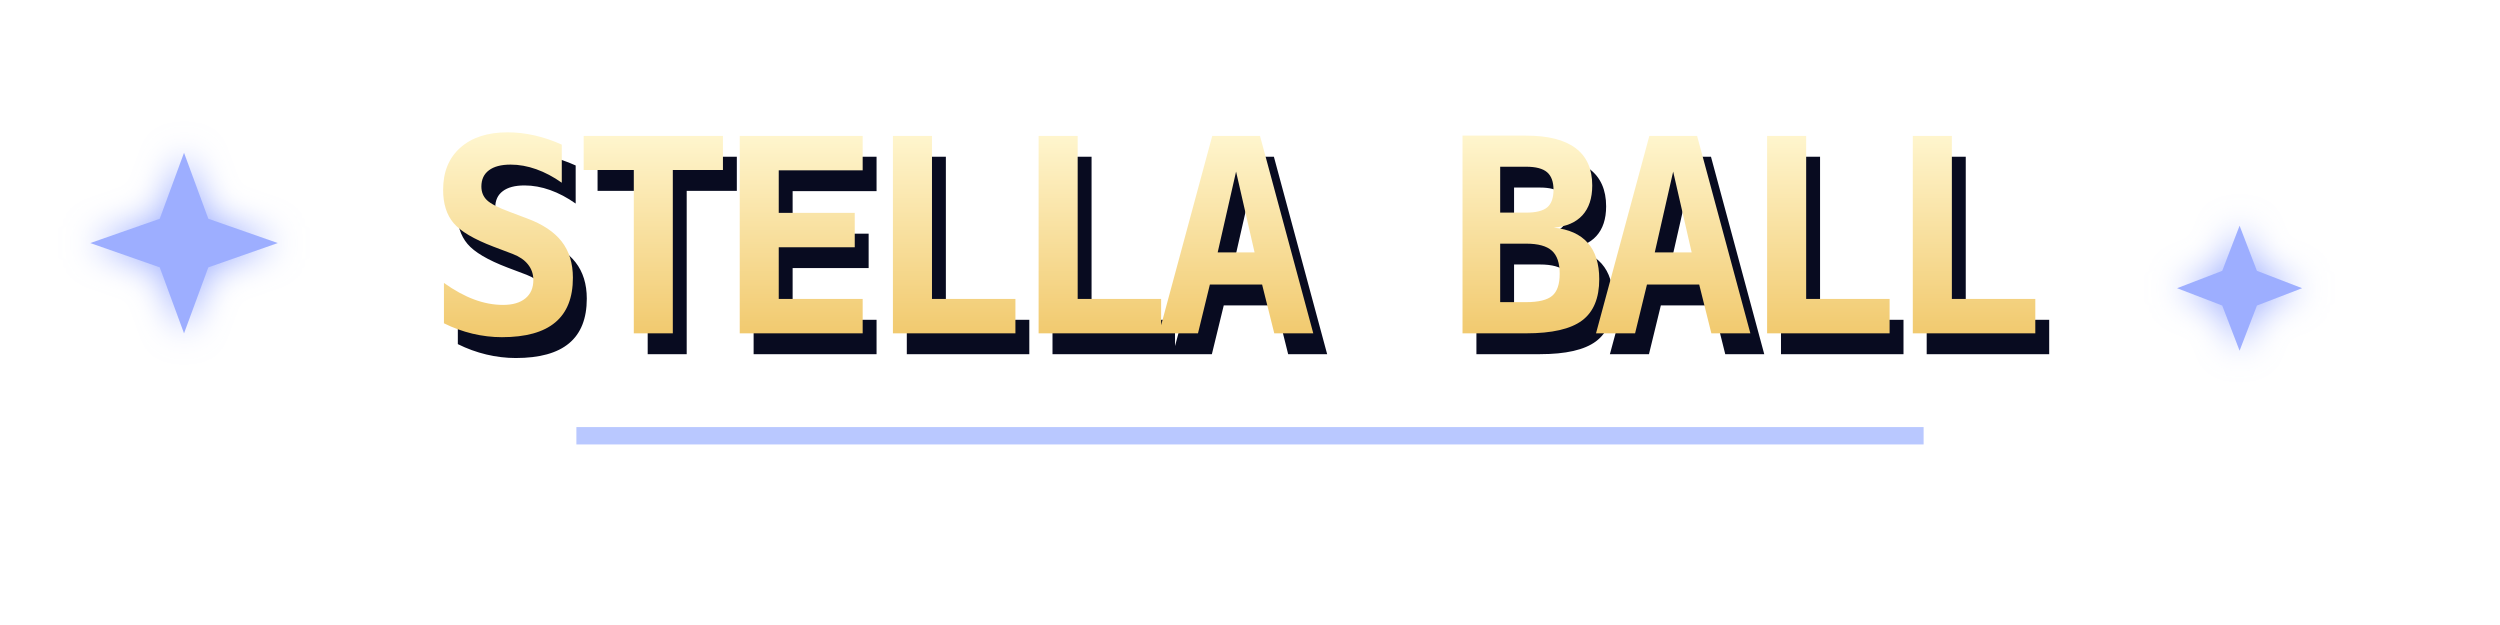
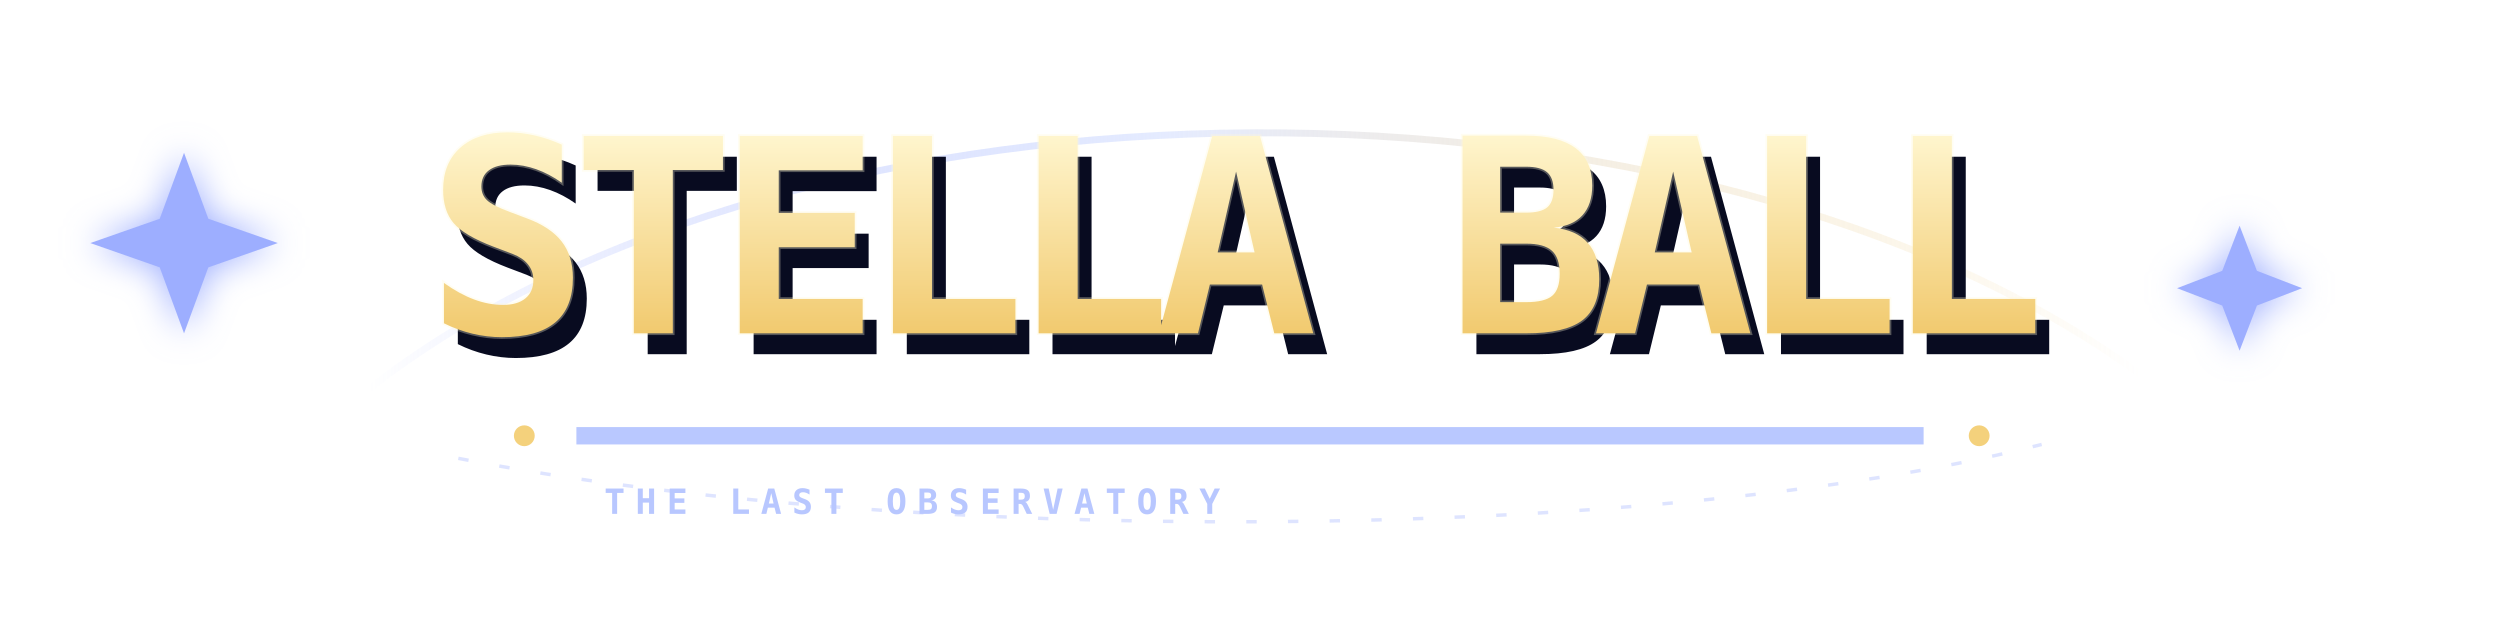
<svg xmlns="http://www.w3.org/2000/svg" viewBox="0 0 720 180" role="img" aria-labelledby="title desc">
  <defs>
    <linearGradient id="stella" x1="0" x2="0" y1="0" y2="1">
      <stop stop-color="#fff6cf" offset="0" />
      <stop stop-color="#f1c96d" offset="1" />
+     </linearGradient>
+     <linearGradient id="orbit" x1="0" x2="1">
+       <stop stop-color="#90a2ff" stop-opacity="0" offset="0" />
+       <stop stop-color="#dfe7ff" stop-opacity=".82" offset=".45" />
+       <stop stop-color="#f3cc78" stop-opacity="0" offset="1" />
    </linearGradient>
    <filter id="glow" x="-20%" y="-30%" width="140%" height="170%">
      <feGaussianBlur stdDeviation="5" result="blur" />
      <feMerge>
        <feMergeNode in="blur" />
        <feMergeNode in="SourceGraphic" />
      </feMerge>
    </filter>
  </defs>
+   <path fill="none" stroke="url(#orbit)" stroke-width="2" d="M105 113C230 14 490 14 618 109" />
+   <path fill="none" stroke="#aebdff" stroke-opacity=".4" stroke-width="1" stroke-dasharray="3 9" d="M132 132C258 157 475 157 588 128" />
  <path fill="#9daeff" d="m53 44 7 19 20 7-20 7-7 19-7-19-20-7 20-7zm592 21 5 13 13 5-13 5-5 13-5-13-13-5 13-5z" filter="url(#glow)" />
-   <text x="360" y="102" fill="#080b20" font-family="monospace" font-size="78" font-weight="900" letter-spacing="-5" text-anchor="middle">STELLA BALL</text>
-   <text x="356" y="96" fill="url(#stella)" font-family="monospace" font-size="78" font-weight="900" letter-spacing="-5" text-anchor="middle">STELLA BALL</text>
+   <text x="360" y="102" fill="#080b20" font-family="Galmuri11,monospace" font-size="78" font-weight="900" letter-spacing="-5" text-anchor="middle">STELLA BALL</text>
+   <text x="356" y="96" fill="url(#stella)" stroke="#fff7d5" stroke-opacity=".32" stroke-width="1" paint-order="stroke" font-family="Galmuri11,monospace" font-size="78" font-weight="900" letter-spacing="-5" text-anchor="middle">STELLA BALL</text>
  <path fill="#b9c8ff" d="M166 123h388v5H166z" />
+   <circle cx="151" cy="125.5" r="3" fill="#f4d17c" />
+   <circle cx="570" cy="125.5" r="3" fill="#f4d17c" />
+   <text x="174" y="148" fill="#b8c7ff" font-family="monospace" font-size="10" font-weight="700" letter-spacing="3">THE LAST OBSERVATORY</text>
</svg>
